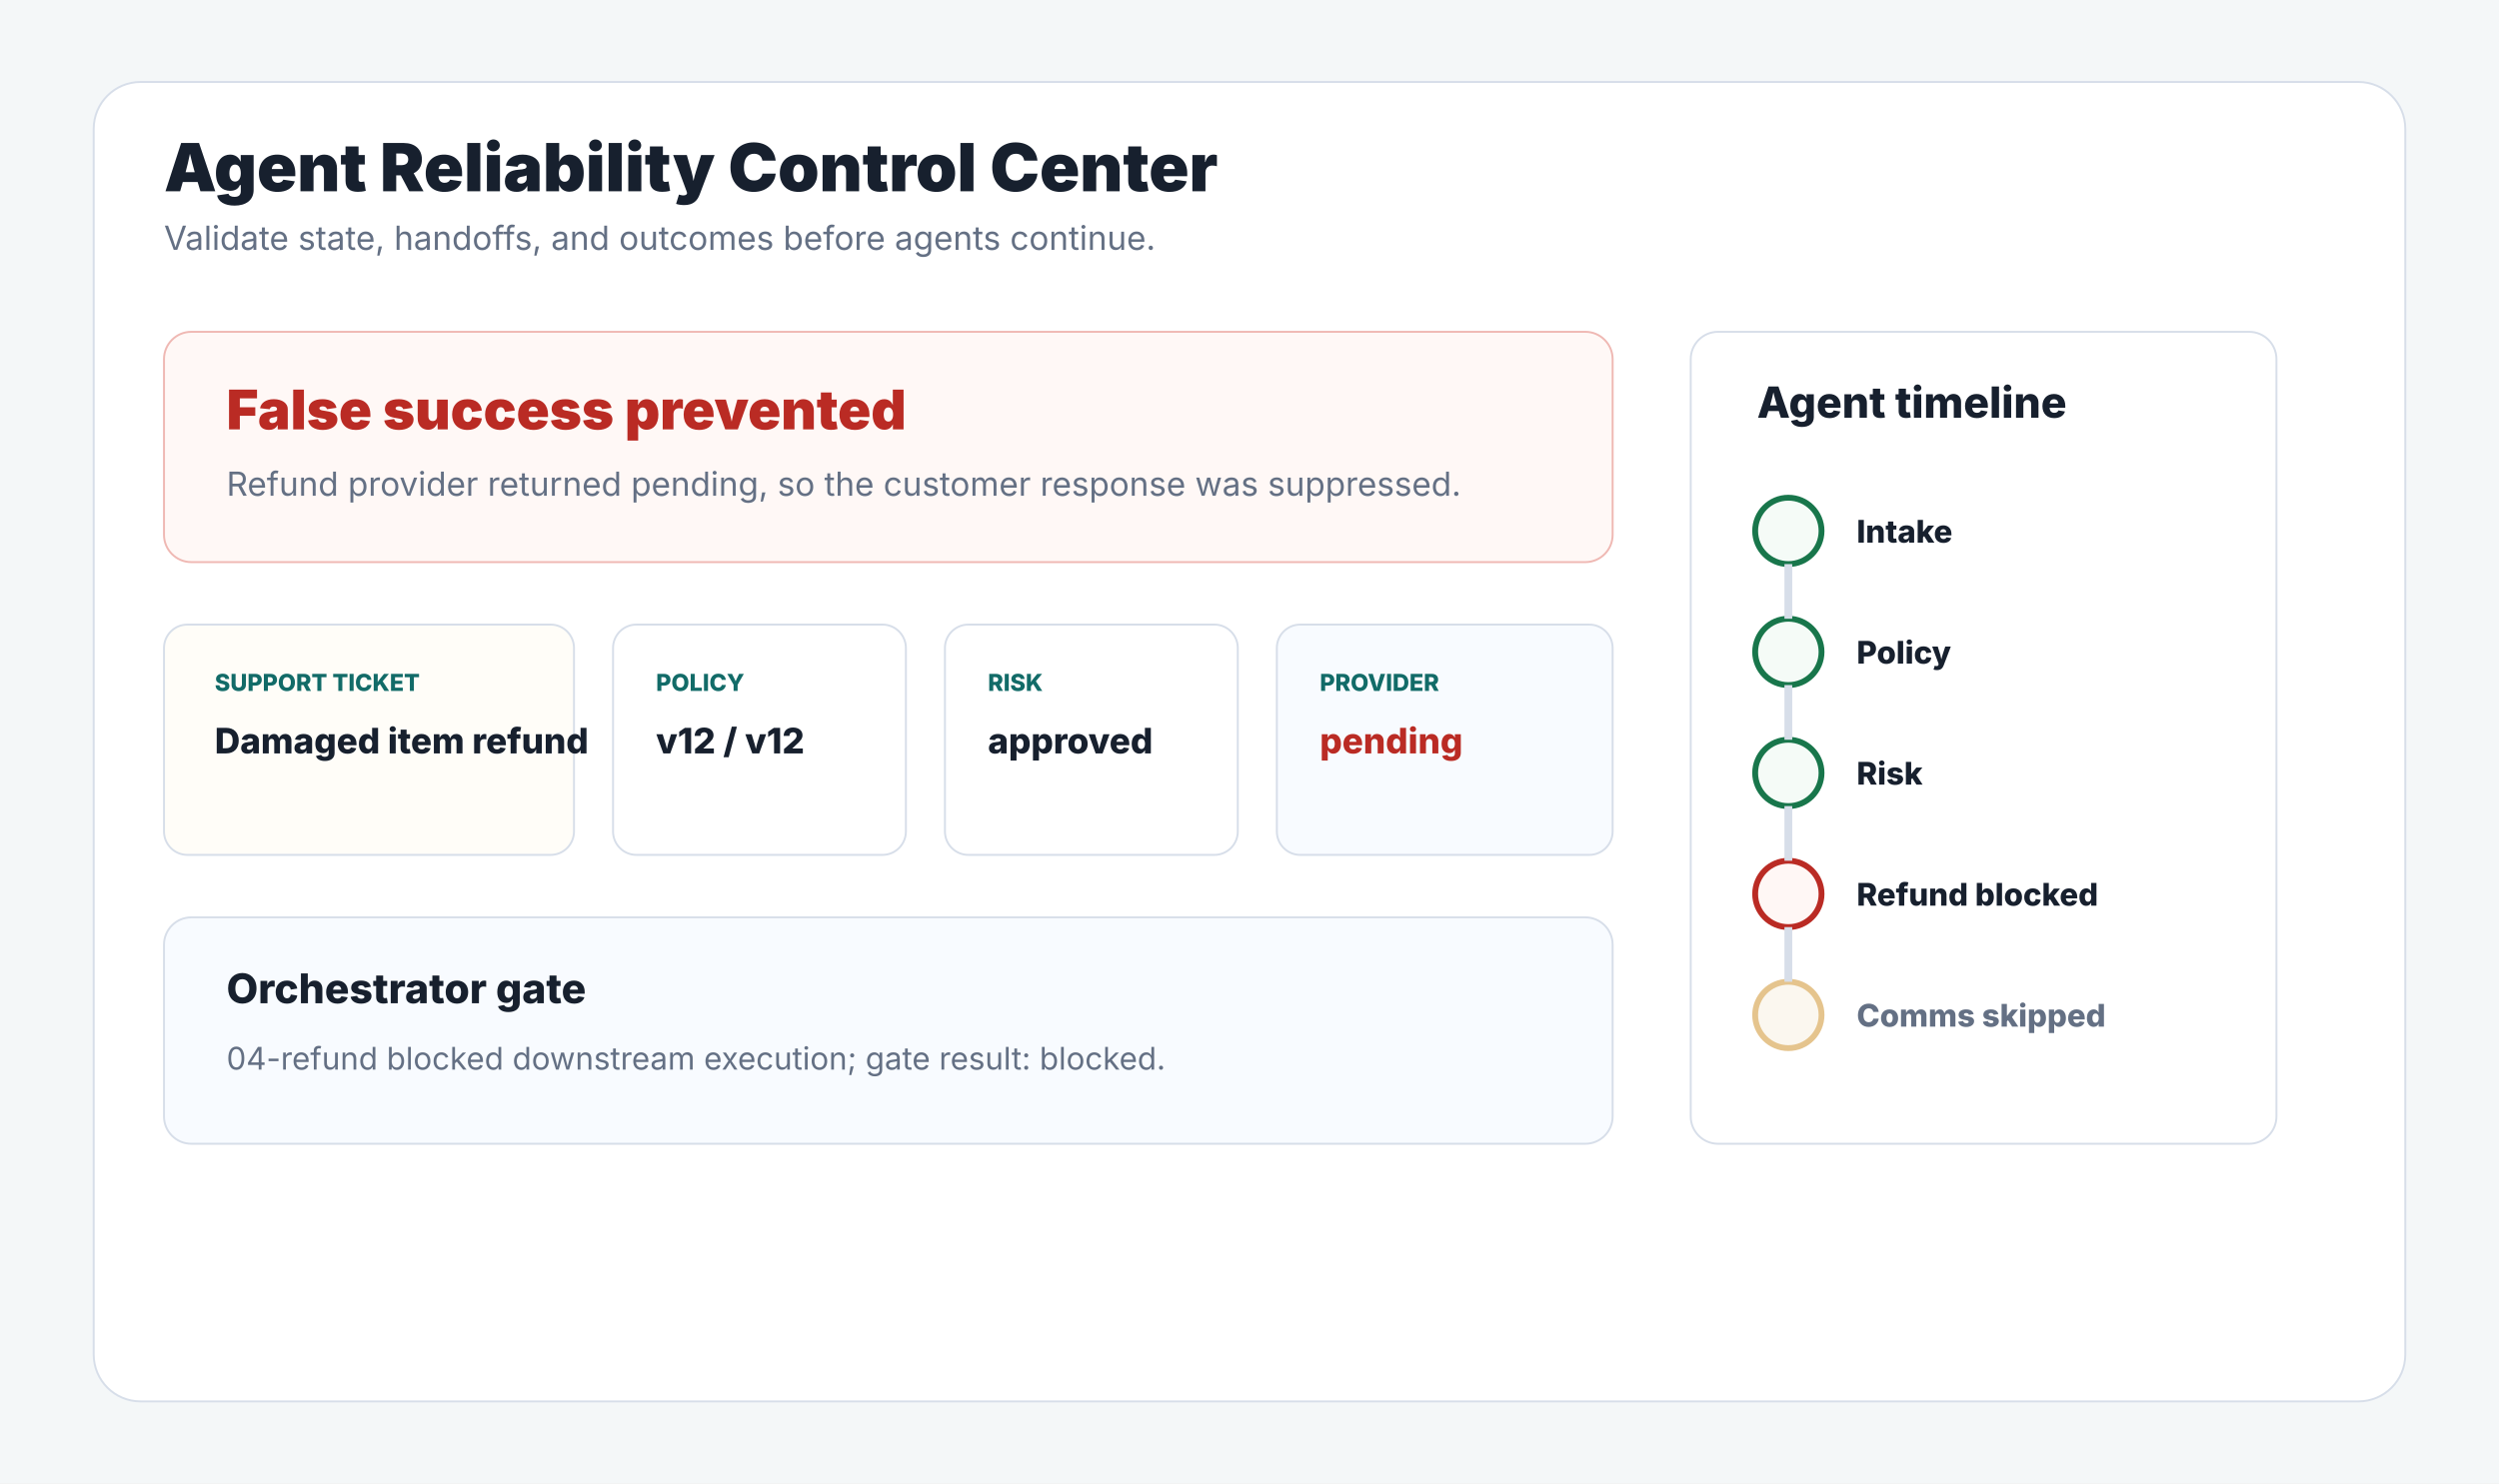
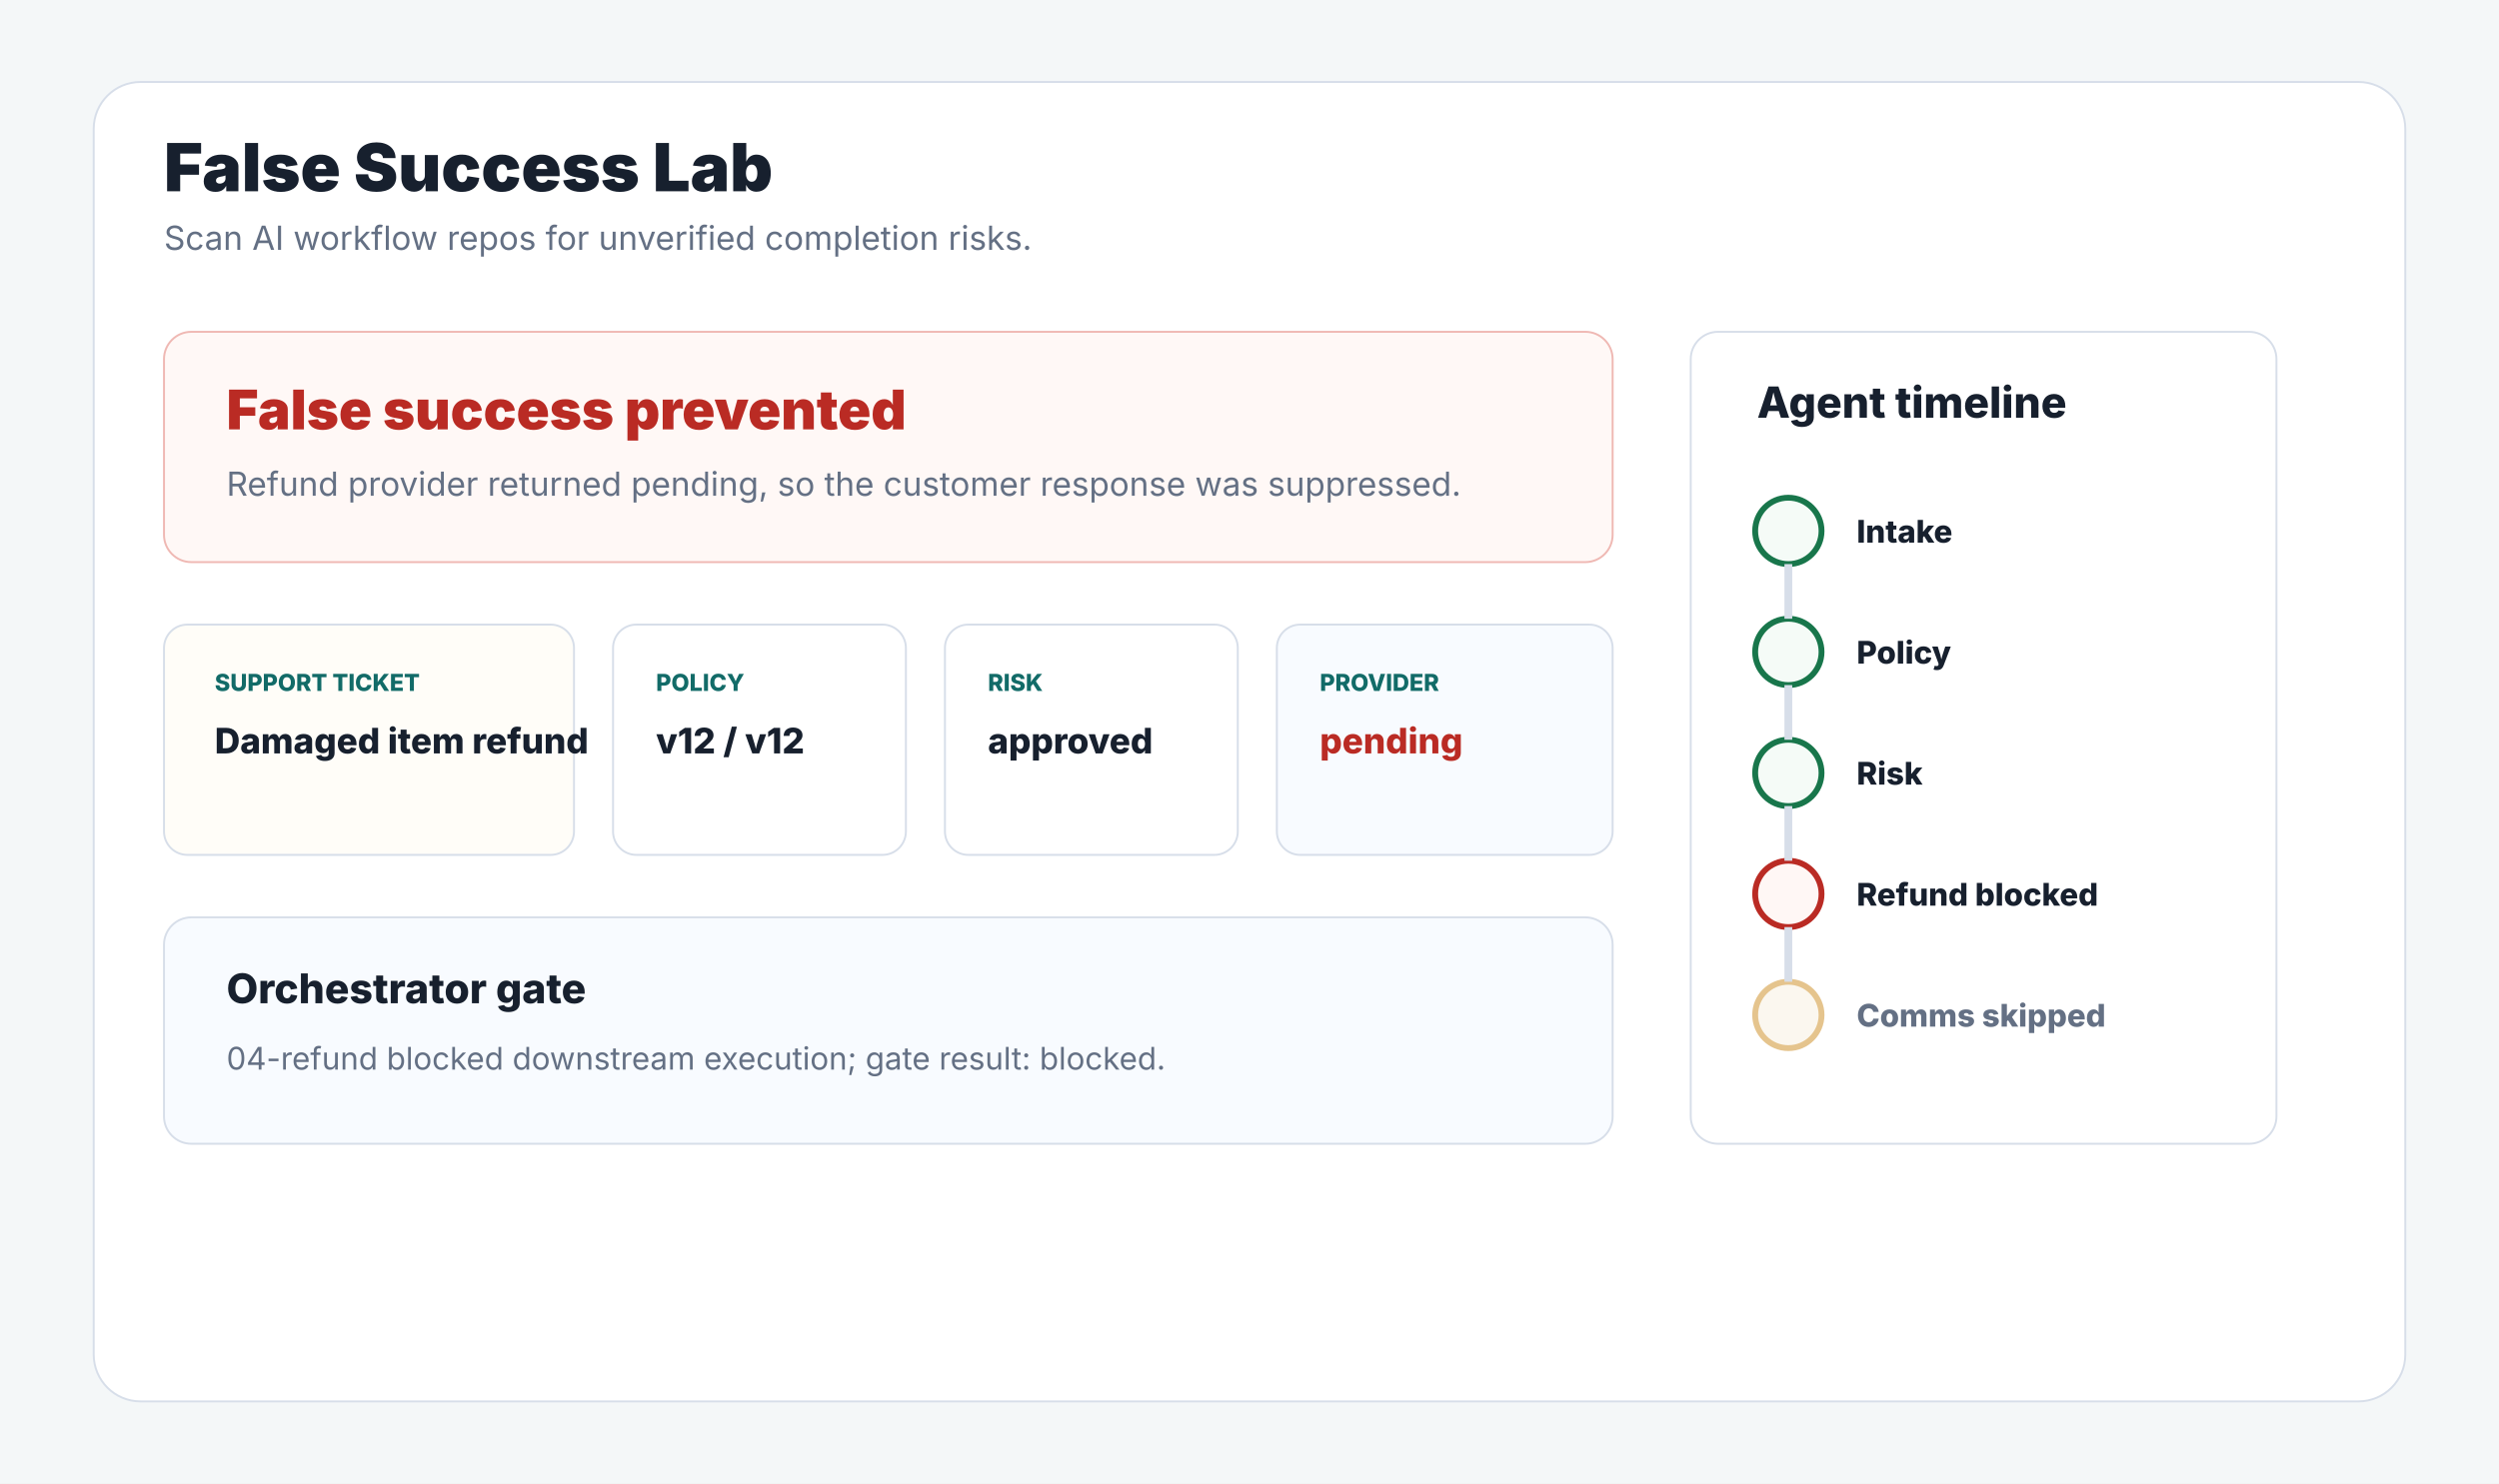
<svg xmlns="http://www.w3.org/2000/svg" width="1280" height="760" viewBox="0 0 1280 760" role="img" aria-labelledby="title desc">
  <rect width="1280" height="760" fill="#f4f7f8" />
  <rect x="48" y="42" width="1184" height="676" rx="24" fill="#ffffff" stroke="#d7dee9" />
-   <text x="84" y="98" fill="#17202e" font-family="Inter, Arial, sans-serif" font-size="34" font-weight="900">Agent Reliability Control Center</text>
-   <text x="84" y="128" fill="#647084" font-family="Inter, Arial, sans-serif" font-size="17">Validate state, handoffs, and outcomes before agents continue.</text>
+   <text x="84" y="98" fill="#17202e" font-family="Inter, Arial, sans-serif" font-size="34" font-weight="900">False Success Lab</text>
+   <text x="84" y="128" fill="#647084" font-family="Inter, Arial, sans-serif" font-size="17">Scan AI workflow repos for unverified completion risks.</text>
  <rect x="84" y="170" width="742" height="118" rx="14" fill="#fff8f6" stroke="#efb8b3" />
  <text x="116" y="220" fill="#ba2b24" font-family="Inter, Arial, sans-serif" font-size="28" font-weight="900">False success prevented</text>
  <text x="116" y="254" fill="#647084" font-family="Inter, Arial, sans-serif" font-size="17">Refund provider returned pending, so the customer response was suppressed.</text>
  <g font-family="Inter, Arial, sans-serif">
    <rect x="84" y="320" width="210" height="118" rx="12" fill="#fffdf8" stroke="#d7dee9" />
    <rect x="314" y="320" width="150" height="118" rx="12" fill="#ffffff" stroke="#d7dee9" />
    <rect x="484" y="320" width="150" height="118" rx="12" fill="#ffffff" stroke="#d7dee9" />
    <rect x="654" y="320" width="172" height="118" rx="12" fill="#f8fbff" stroke="#d7dee9" />
    <text x="110" y="354" fill="#126b68" font-size="12" font-weight="800">SUPPORT TICKET</text>
    <text x="110" y="386" fill="#17202e" font-size="18" font-weight="800">Damaged item refund</text>
    <text x="336" y="354" fill="#126b68" font-size="12" font-weight="800">POLICY</text>
    <text x="336" y="386" fill="#17202e" font-size="18" font-weight="800">v12 / v12</text>
    <text x="506" y="354" fill="#126b68" font-size="12" font-weight="800">RISK</text>
    <text x="506" y="386" fill="#17202e" font-size="18" font-weight="800">approved</text>
    <text x="676" y="354" fill="#126b68" font-size="12" font-weight="800">PROVIDER</text>
    <text x="676" y="386" fill="#ba2b24" font-size="18" font-weight="800">pending</text>
    <rect x="84" y="470" width="742" height="116" rx="14" fill="#f8fbff" stroke="#d7dee9" />
    <text x="116" y="514" fill="#17202e" font-size="21" font-weight="800">Orchestrator gate</text>
    <text x="116" y="548" fill="#647084" font-size="16">04-refund blocked downstream execution; gate result: blocked.</text>
    <rect x="866" y="170" width="300" height="416" rx="14" fill="#ffffff" stroke="#d7dee9" />
    <text x="900" y="214" fill="#17202e" font-size="22" font-weight="800">Agent timeline</text>
    <circle cx="916" cy="272" r="17" fill="#f5fbf7" stroke="#18764b" stroke-width="3" />
    <text x="951" y="278" fill="#17202e" font-size="16" font-weight="800">Intake</text>
    <circle cx="916" cy="334" r="17" fill="#f5fbf7" stroke="#18764b" stroke-width="3" />
    <text x="951" y="340" fill="#17202e" font-size="16" font-weight="800">Policy</text>
    <circle cx="916" cy="396" r="17" fill="#f5fbf7" stroke="#18764b" stroke-width="3" />
    <text x="951" y="402" fill="#17202e" font-size="16" font-weight="800">Risk</text>
    <circle cx="916" cy="458" r="17" fill="#fff7f5" stroke="#ba2b24" stroke-width="3" />
    <text x="951" y="464" fill="#17202e" font-size="16" font-weight="800">Refund blocked</text>
    <circle cx="916" cy="520" r="17" fill="#fbf7ef" stroke="#e5c48d" stroke-width="3" />
    <text x="951" y="526" fill="#647084" font-size="16" font-weight="800">Comms skipped</text>
    <path d="M916 289 V317 M916 351 V379 M916 413 V441 M916 475 V503" stroke="#d7dee9" stroke-width="4" />
  </g>
</svg>
